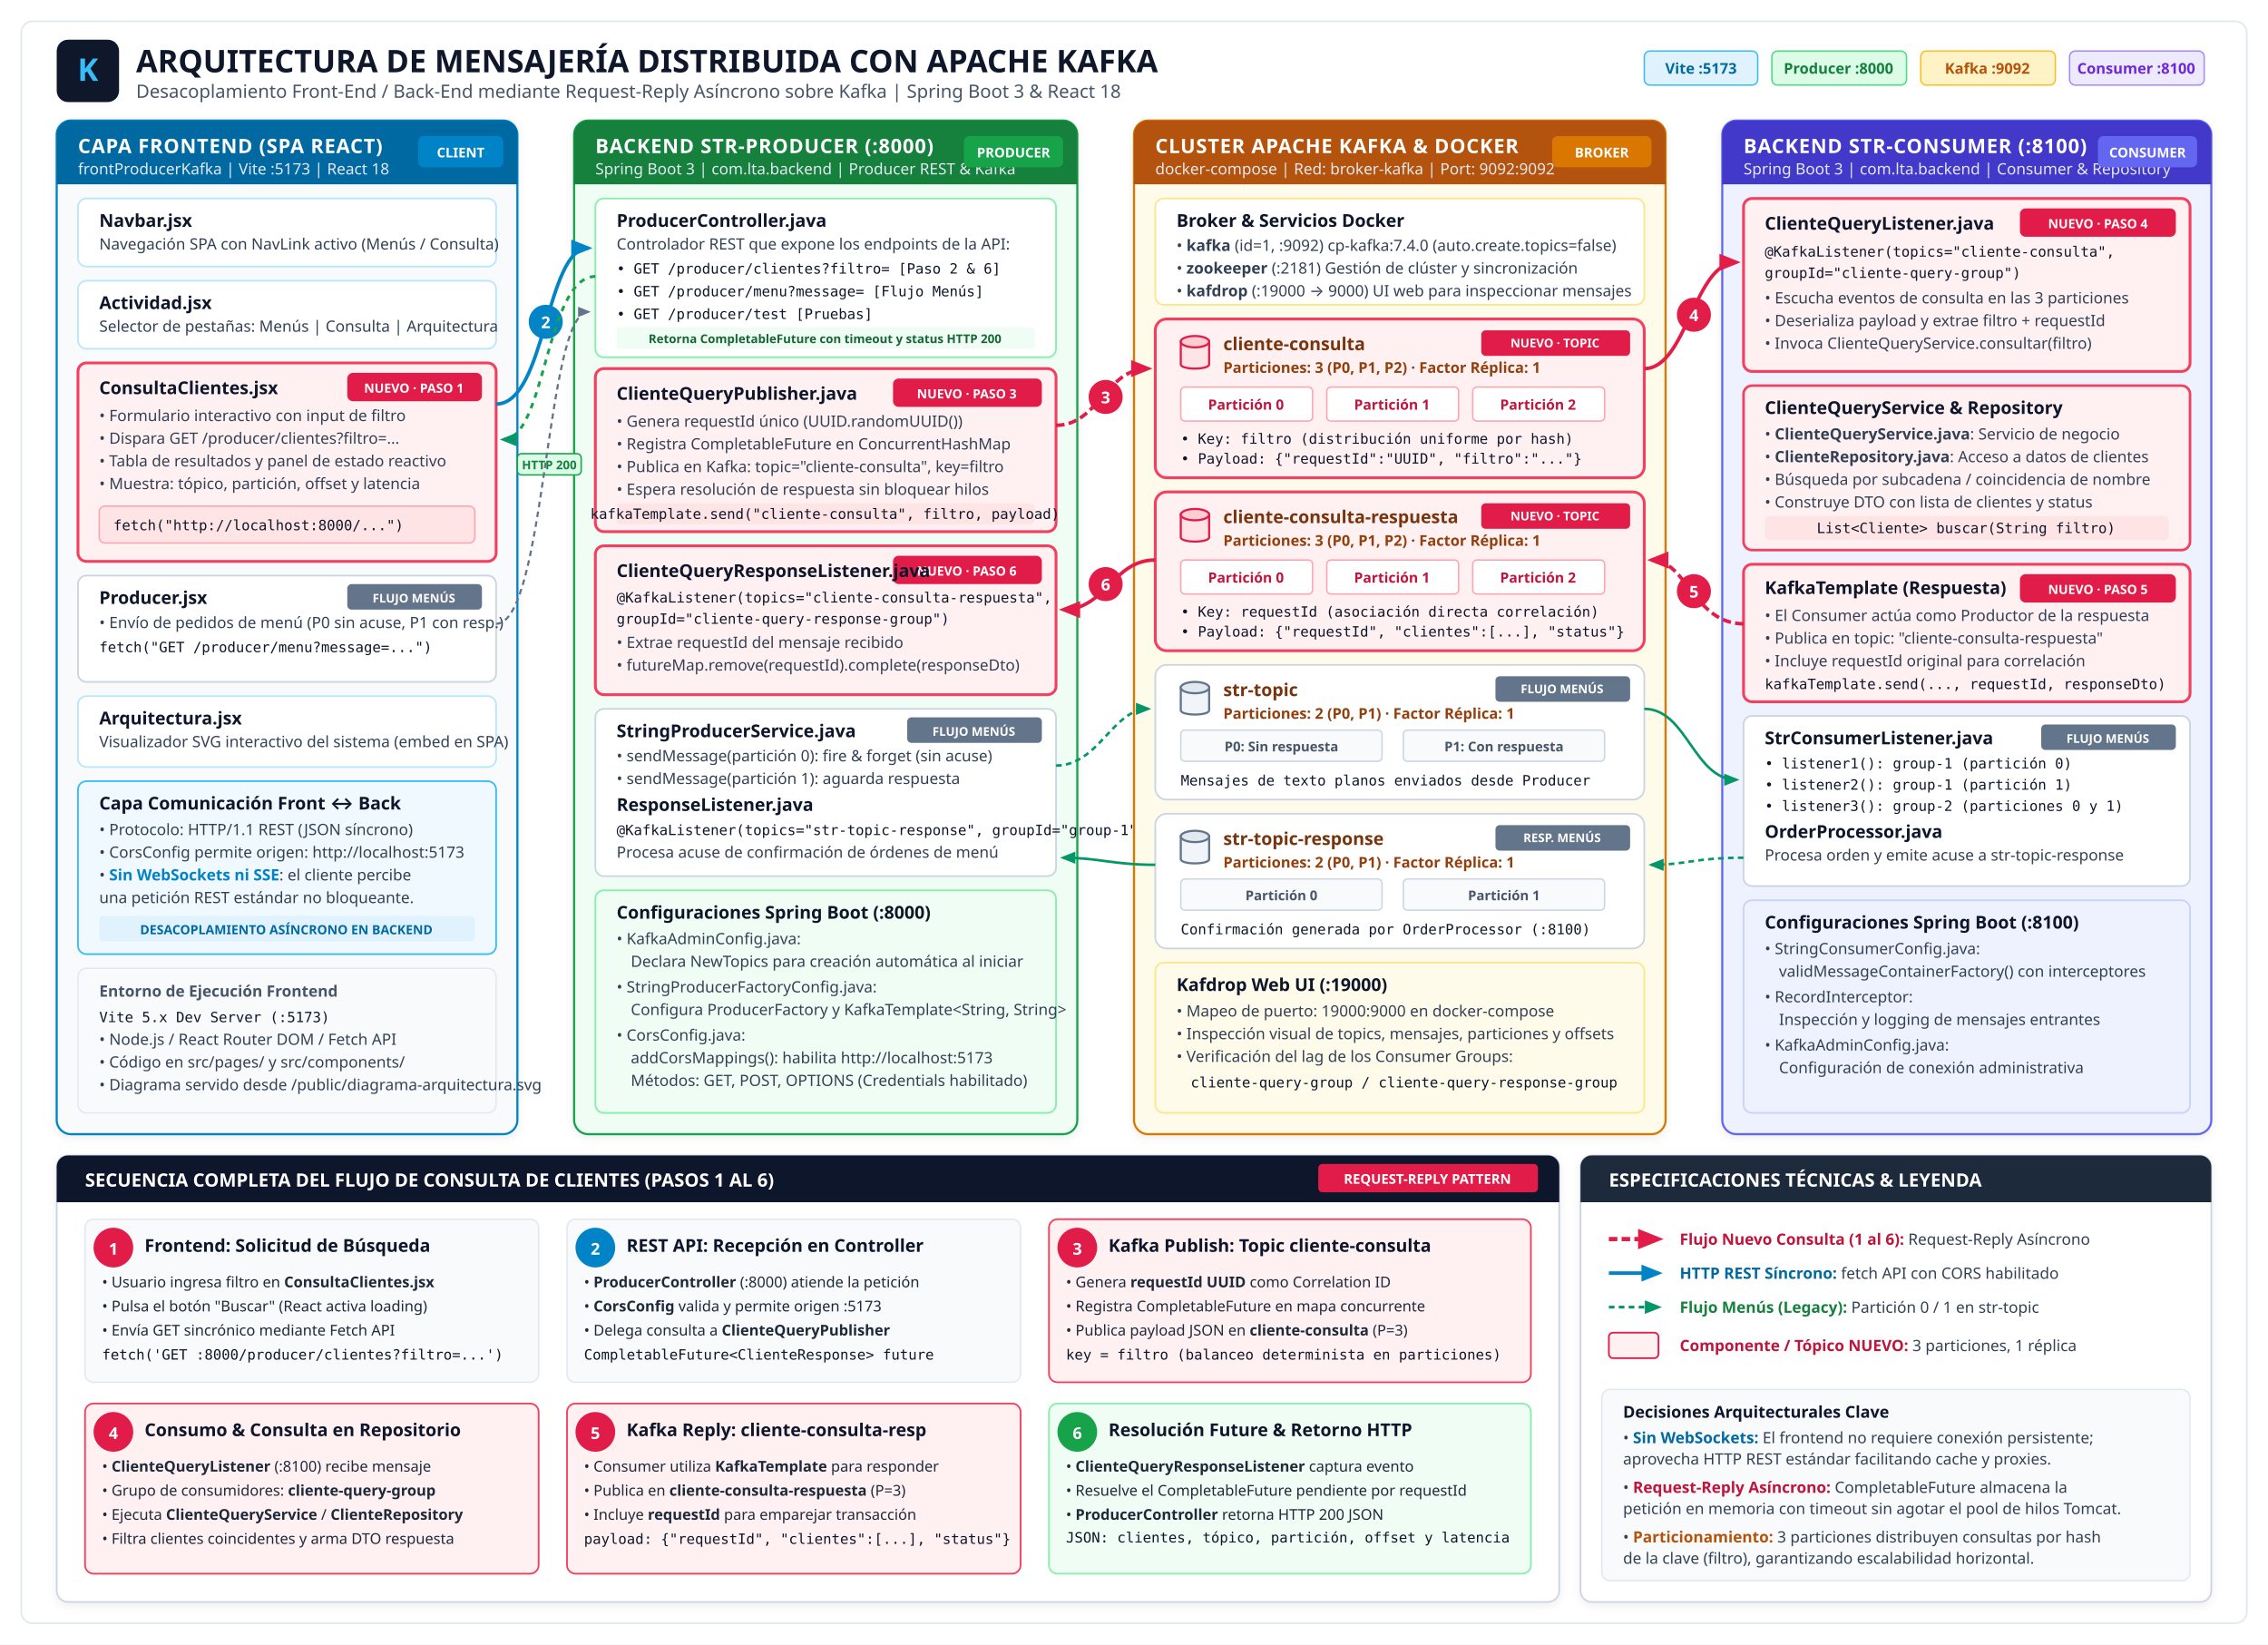
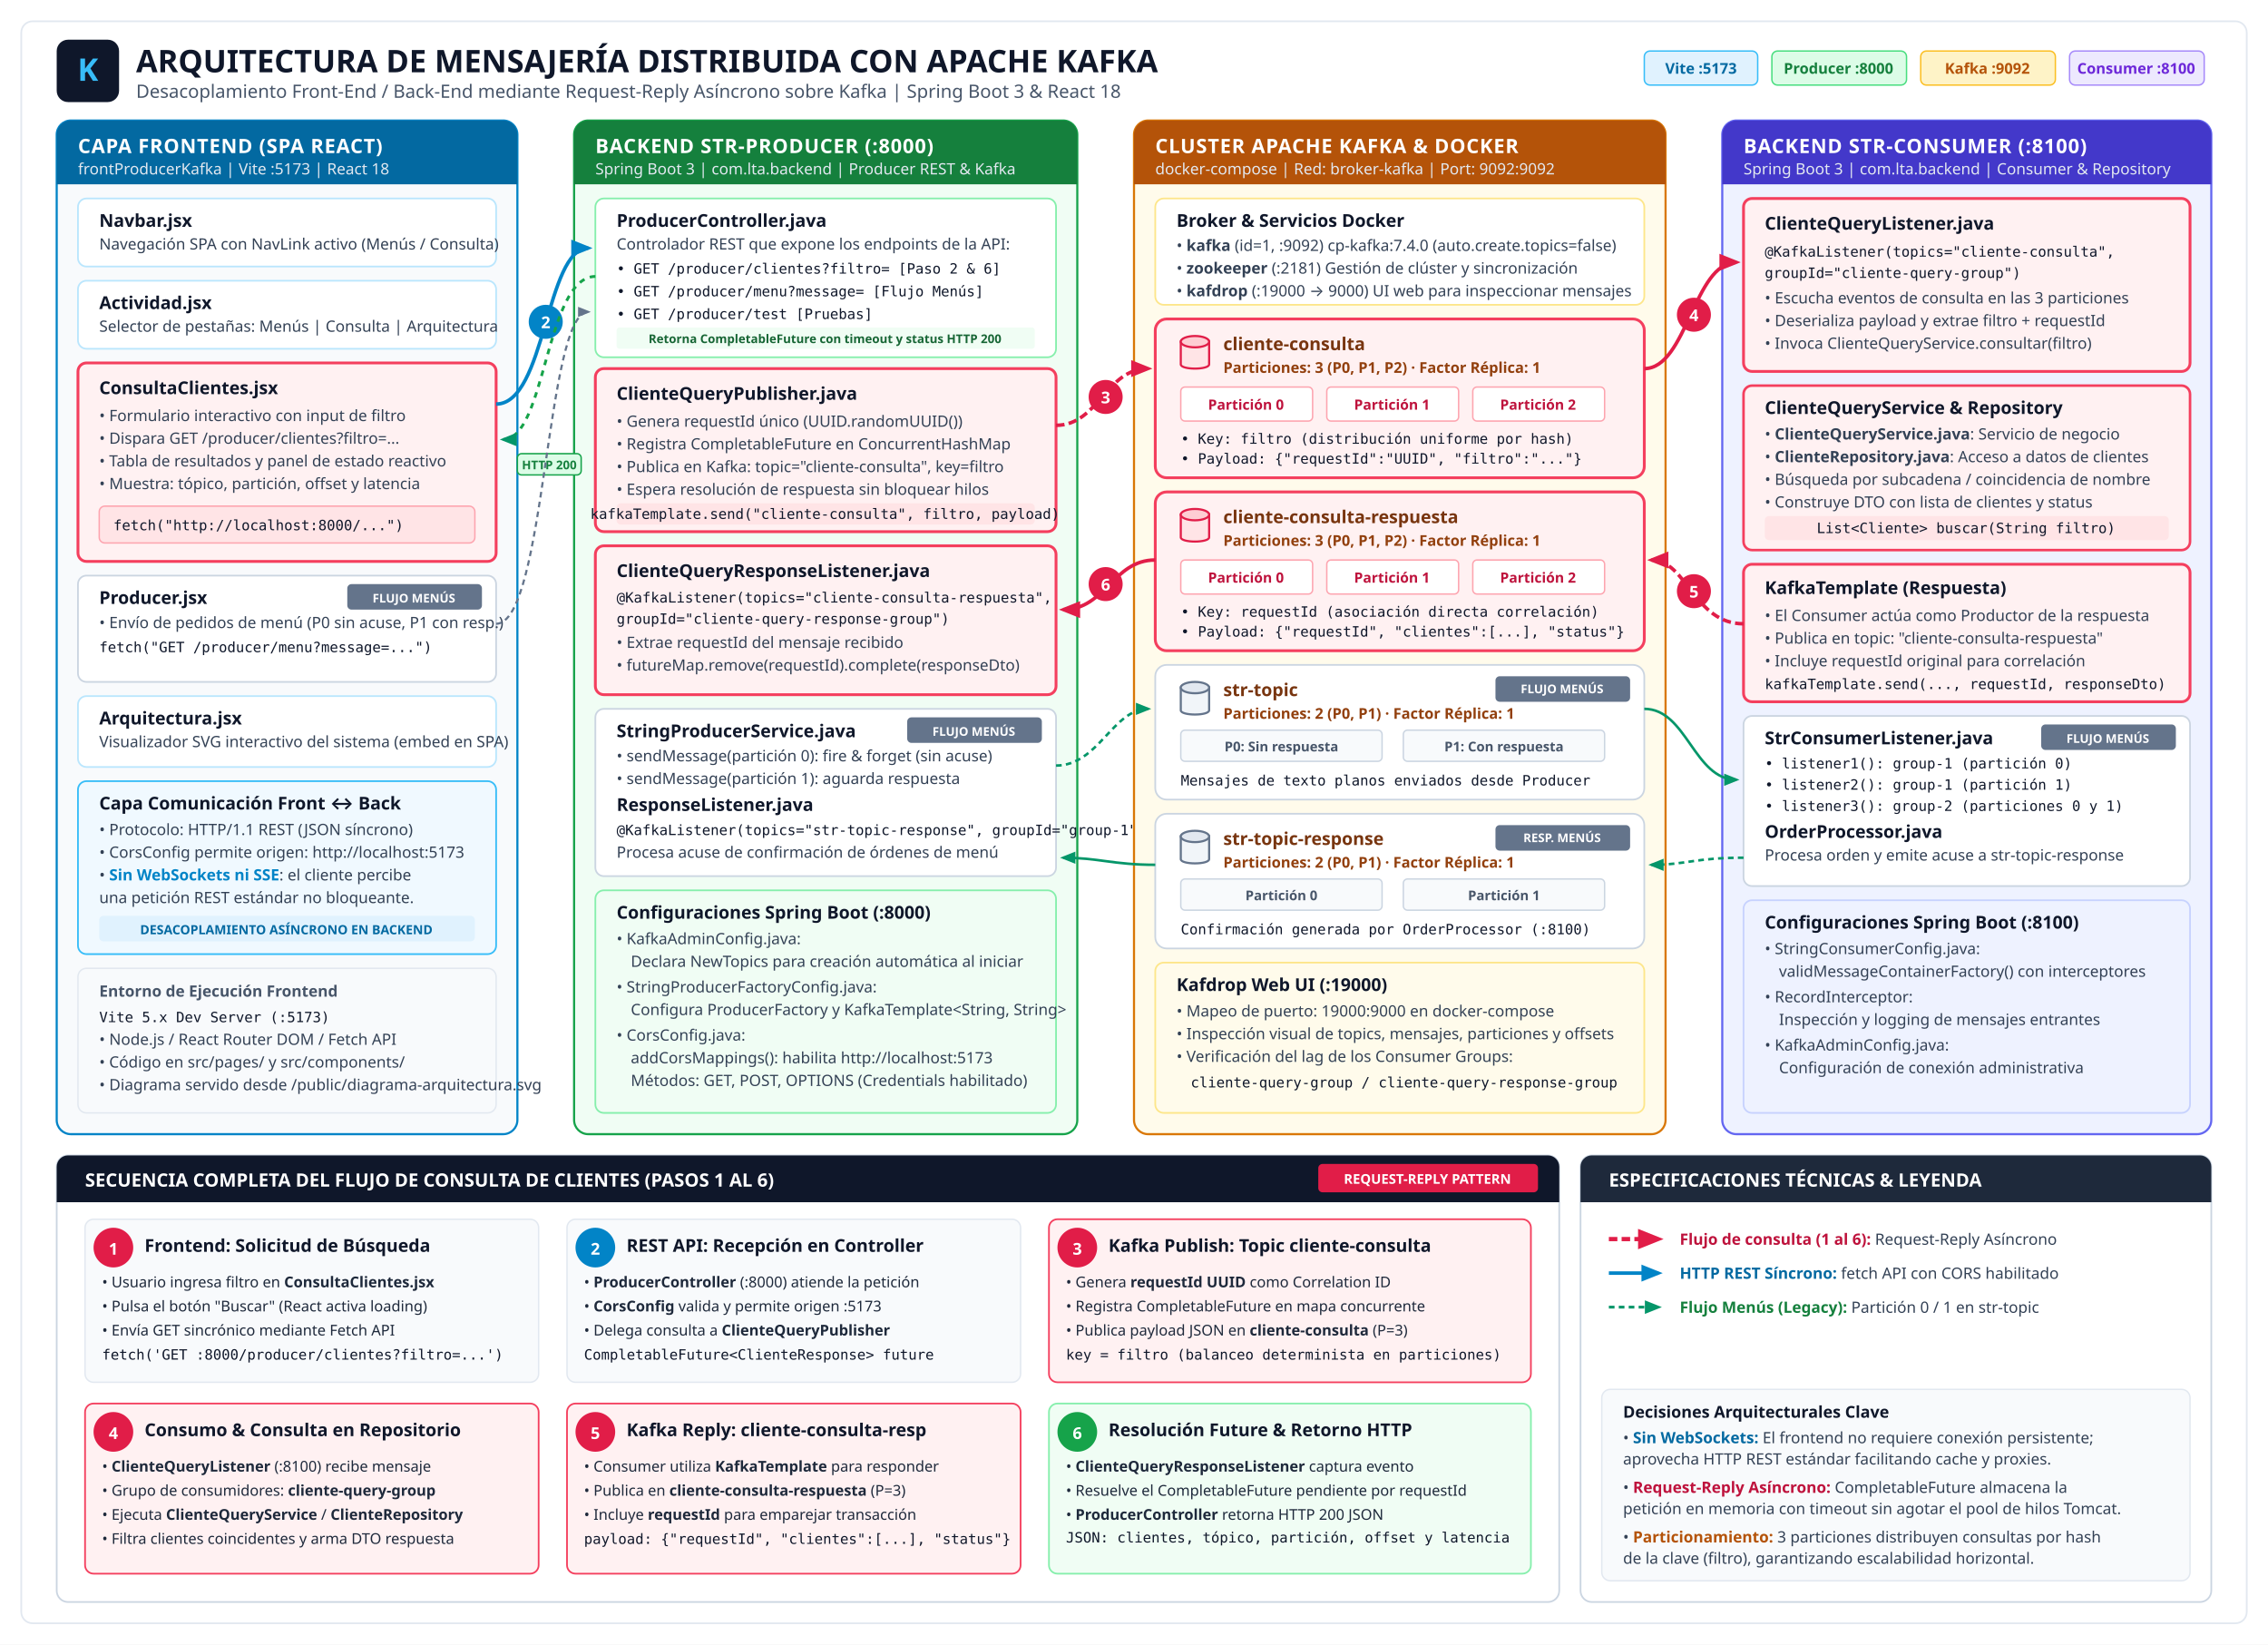
<svg xmlns="http://www.w3.org/2000/svg" viewBox="0 0 1600 1160" width="1600" height="1160">
  <defs>
    <style>
      .title { font-family: 'Segoe UI', system-ui, -apple-system, sans-serif; font-size: 22px; font-weight: 800; fill: #0F172A; }
      .subtitle { font-family: 'Segoe UI', system-ui, -apple-system, sans-serif; font-size: 13px; font-weight: 500; fill: #475569; }
      .lane-title { font-family: 'Segoe UI', system-ui, -apple-system, sans-serif; font-size: 14px; font-weight: 700; fill: #FFFFFF; letter-spacing: 0.5px; }
      .lane-sub { font-family: 'Segoe UI', system-ui, -apple-system, sans-serif; font-size: 11px; font-weight: 500; fill: #E2E8F0; }
      .box-title { font-family: 'Segoe UI', system-ui, -apple-system, sans-serif; font-size: 12.5px; font-weight: 700; fill: #0F172A; }
      .box-desc { font-family: 'Segoe UI', system-ui, -apple-system, sans-serif; font-size: 11px; font-weight: 400; fill: #334155; }
      .code-text { font-family: 'SF Mono', Consolas, Menlo, monospace; font-size: 10px; fill: #0F172A; }
      .badge-text { font-family: 'Segoe UI', system-ui, -apple-system, sans-serif; font-size: 10px; font-weight: 700; fill: #FFFFFF; }
      .flow-badge-text { font-family: 'Segoe UI', system-ui, -apple-system, sans-serif; font-size: 11.5px; font-weight: 800; fill: #FFFFFF; }
      .topic-title { font-family: 'Segoe UI', system-ui, -apple-system, sans-serif; font-size: 12.5px; font-weight: 700; fill: #78350F; }
      .topic-detail { font-family: 'Segoe UI', system-ui, -apple-system, sans-serif; font-size: 10.5px; font-weight: 600; fill: #92400E; }
      .legend-desc { font-family: 'Segoe UI', system-ui, -apple-system, sans-serif; font-size: 11px; fill: #334155; }
      .step-text { font-family: 'Segoe UI', system-ui, -apple-system, sans-serif; font-size: 10.5px; fill: #1E293B; }
    </style>
    <marker id="arrow-flow" viewBox="0 0 10 10" refX="8" refY="5" markerWidth="6" markerHeight="6" orient="auto-start-reverse">
      <path d="M 0 1 L 10 5 L 0 9 z" fill="#E11D48" />
    </marker>
    <marker id="arrow-rest" viewBox="0 0 10 10" refX="8" refY="5" markerWidth="6" markerHeight="6" orient="auto-start-reverse">
      <path d="M 0 1 L 10 5 L 0 9 z" fill="#0284C7" />
    </marker>
    <marker id="arrow-legacy" viewBox="0 0 10 10" refX="8" refY="5" markerWidth="6" markerHeight="6" orient="auto-start-reverse">
      <path d="M 0 1 L 10 5 L 0 9 z" fill="#059669" />
    </marker>
    <marker id="arrow-gray" viewBox="0 0 10 10" refX="8" refY="5" markerWidth="6" markerHeight="6" orient="auto-start-reverse">
      <path d="M 0 1 L 10 5 L 0 9 z" fill="#64748B" />
    </marker>
-     <filter id="soft-shadow" x="-3%" y="-2%" width="106%" height="106%">
-       <feDropShadow dx="0" dy="2" stdDeviation="3" flood-opacity="0.07" />
-     </filter>
  </defs>
  <rect x="0" y="0" width="1600" height="1160" fill="#FFFFFF" />
  <rect x="15" y="15" width="1570" height="1130" fill="none" stroke="#E2E8F0" stroke-width="1.2" rx="8" />
  <g transform="translate(40, 28)">
    <rect x="0" y="0" width="44" height="44" rx="8" fill="#0F172A" />
    <text x="22" y="29" font-family="'Segoe UI', sans-serif" font-size="22" font-weight="800" fill="#38BDF8" text-anchor="middle">K</text>
    <text x="56" y="23" class="title">ARQUITECTURA DE MENSAJERÍA DISTRIBUIDA CON APACHE KAFKA</text>
    <text x="56" y="41" class="subtitle">Desacoplamiento Front-End / Back-End mediante Request-Reply Asíncrono sobre Kafka | Spring Boot 3 &amp; React 18</text>
    <g transform="translate(1120, 8)">
      <rect x="0" y="0" width="80" height="24" rx="4" fill="#E0F2FE" stroke="#38BDF8" stroke-width="1" />
      <text x="40" y="16" font-family="'Segoe UI', sans-serif" font-size="10.5" font-weight="700" fill="#0369A1" text-anchor="middle">Vite :5173</text>
      <rect x="90" y="0" width="95" height="24" rx="4" fill="#DCFCE7" stroke="#4ADE80" stroke-width="1" />
      <text x="137" y="16" font-family="'Segoe UI', sans-serif" font-size="10.5" font-weight="700" fill="#15803D" text-anchor="middle">Producer :8000</text>
      <rect x="195" y="0" width="95" height="24" rx="4" fill="#FEF3C7" stroke="#FBBF24" stroke-width="1" />
      <text x="242" y="16" font-family="'Segoe UI', sans-serif" font-size="10.5" font-weight="700" fill="#B45309" text-anchor="middle">Kafka :9092</text>
      <rect x="300" y="0" width="95" height="24" rx="4" fill="#EDE9FE" stroke="#A78BFA" stroke-width="1" />
      <text x="347" y="16" font-family="'Segoe UI', sans-serif" font-size="10.5" font-weight="700" fill="#6D28D9" text-anchor="middle">Consumer :8100</text>
    </g>
  </g>
-   <g id="lane-frontend" filter="url(#soft-shadow)">
+   <g id="lane-frontend">
    <rect x="40" y="85" width="325" height="715" rx="10" fill="#F8FAFC" stroke="#0284C7" stroke-width="1.5" />
    <path d="M 40 95 A 10 10 0 0 1 50 85 L 355 85 A 10 10 0 0 1 365 95 L 365 130 L 40 130 Z" fill="#0369A1" />
    <text x="55" y="108" class="lane-title">CAPA FRONTEND (SPA REACT)</text>
    <text x="55" y="123" class="lane-sub">frontProducerKafka | Vite :5173 | React 18</text>
-     <rect x="295" y="96" width="60" height="22" rx="4" fill="#0284C7" />
-     <text x="325" y="111" font-family="'Segoe UI', sans-serif" font-size="9.5" font-weight="700" fill="#FFFFFF" text-anchor="middle">CLIENT</text>
    <rect x="55" y="140" width="295" height="48" rx="6" fill="#FFFFFF" stroke="#BAE6FD" stroke-width="1.2" />
    <text x="70" y="160" class="box-title">Navbar.jsx</text>
    <text x="70" y="176" class="box-desc">Navegación SPA con NavLink activo (Menús / Consulta)</text>
    <rect x="55" y="198" width="295" height="48" rx="6" fill="#FFFFFF" stroke="#BAE6FD" stroke-width="1.2" />
    <text x="70" y="218" class="box-title">Actividad.jsx</text>
    <text x="70" y="234" class="box-desc">Selector de pestañas: Menús | Consulta | Arquitectura</text>
    <rect x="55" y="256" width="295" height="140" rx="6" fill="#FFF1F2" stroke="#F43F5E" stroke-width="2" />
-     <rect x="245" y="263" width="95" height="20" rx="4" fill="#E11D48" />
-     <text x="292" y="277" font-family="'Segoe UI', sans-serif" font-size="9" font-weight="800" fill="#FFFFFF" text-anchor="middle">NUEVO · PASO 1</text>
    <text x="70" y="278" class="box-title" fill="#BE123C">ConsultaClientes.jsx</text>
    <text x="70" y="297" class="box-desc">• Formulario interactivo con input de filtro</text>
    <text x="70" y="313" class="box-desc">• Dispara GET /producer/clientes?filtro=...</text>
    <text x="70" y="329" class="box-desc">• Tabla de resultados y panel de estado reactivo</text>
    <text x="70" y="345" class="box-desc">• Muestra: tópico, partición, offset y latencia</text>
    <rect x="70" y="357" width="265" height="26" rx="4" fill="#FFE4E6" stroke="#FDA4AF" stroke-width="1" />
    <text x="80" y="374" class="code-text" fill="#9F1239">fetch("http://localhost:8000/...")</text>
    <rect x="55" y="406" width="295" height="75" rx="6" fill="#FFFFFF" stroke="#CBD5E1" stroke-width="1.2" />
    <rect x="245" y="412" width="95" height="18" rx="3" fill="#64748B" />
    <text x="292" y="425" font-family="'Segoe UI', sans-serif" font-size="8.5" font-weight="700" fill="#FFFFFF" text-anchor="middle">FLUJO MENÚS</text>
    <text x="70" y="426" class="box-title">Producer.jsx</text>
    <text x="70" y="443" class="box-desc">• Envío de pedidos de menú (P0 sin acuse, P1 con resp.)</text>
    <text x="70" y="460" class="code-text" fill="#475569">fetch("GET /producer/menu?message=...")</text>
    <rect x="55" y="491" width="295" height="50" rx="6" fill="#FFFFFF" stroke="#BAE6FD" stroke-width="1.2" />
    <text x="70" y="511" class="box-title">Arquitectura.jsx</text>
    <text x="70" y="527" class="box-desc">Visualizador SVG interactivo del sistema (embed en SPA)</text>
    <rect x="55" y="551" width="295" height="122" rx="6" fill="#F0F9FF" stroke="#38BDF8" stroke-width="1.2" />
    <text x="70" y="571" class="box-title" fill="#0369A1">Capa Comunicación Front ↔ Back</text>
    <text x="70" y="589" class="box-desc">• Protocolo: HTTP/1.1 REST (JSON síncrono)</text>
    <text x="70" y="605" class="box-desc">• CorsConfig permite origen: http://localhost:5173</text>
    <text x="70" y="621" class="box-desc">• <tspan font-weight="700" fill="#0284C7">Sin WebSockets ni SSE</tspan>: el cliente percibe</text>
    <text x="70" y="637" class="box-desc">  una petición REST estándar no bloqueante.</text>
    <rect x="70" y="646" width="265" height="18" rx="3" fill="#E0F2FE" />
    <text x="202" y="659" font-family="'Segoe UI', sans-serif" font-size="9" font-weight="700" fill="#0369A1" text-anchor="middle">DESACOPLAMIENTO ASÍNCRONO EN BACKEND</text>
    <rect x="55" y="683" width="295" height="102" rx="6" fill="#F8FAFC" stroke="#E2E8F0" stroke-width="1" />
    <text x="70" y="703" font-family="'Segoe UI', sans-serif" font-size="11" font-weight="700" fill="#475569">Entorno de Ejecución Frontend</text>
    <text x="70" y="721" class="code-text" fill="#64748B">Vite 5.x Dev Server (:5173)</text>
    <text x="70" y="737" class="box-desc">• Node.js / React Router DOM / Fetch API</text>
    <text x="70" y="753" class="box-desc">• Código en src/pages/ y src/components/</text>
    <text x="70" y="769" class="box-desc">• Diagrama servido desde /public/diagrama-arquitectura.svg</text>
  </g>
-   <g id="lane-producer" filter="url(#soft-shadow)">
+   <g id="lane-producer">
    <rect x="405" y="85" width="355" height="715" rx="10" fill="#F0FDF4" stroke="#16A34A" stroke-width="1.5" />
    <path d="M 405 95 A 10 10 0 0 1 415 85 L 750 85 A 10 10 0 0 1 760 95 L 760 130 L 405 130 Z" fill="#15803D" />
    <text x="420" y="108" class="lane-title">BACKEND STR-PRODUCER (:8000)</text>
    <text x="420" y="123" class="lane-sub">Spring Boot 3 | com.lta.backend | Producer REST &amp; Kafka</text>
-     <rect x="680" y="96" width="70" height="22" rx="4" fill="#16A34A" />
-     <text x="715" y="111" font-family="'Segoe UI', sans-serif" font-size="9.5" font-weight="700" fill="#FFFFFF" text-anchor="middle">PRODUCER</text>
    <rect x="420" y="140" width="325" height="112" rx="6" fill="#FFFFFF" stroke="#86EFAC" stroke-width="1.2" />
    <text x="435" y="160" class="box-title">ProducerController.java</text>
    <text x="435" y="176" class="box-desc">Controlador REST que expone los endpoints de la API:</text>
    <text x="435" y="193" class="code-text" fill="#15803D">• GET /producer/clientes?filtro=  [Paso 2 &amp; 6]</text>
    <text x="435" y="209" class="code-text" fill="#475569">• GET /producer/menu?message=     [Flujo Menús]</text>
    <text x="435" y="225" class="code-text" fill="#64748B">• GET /producer/test              [Pruebas]</text>
    <rect x="435" y="231" width="295" height="15" rx="2" fill="#F0FDF4" />
    <text x="582" y="242" font-family="'Segoe UI', sans-serif" font-size="8.5" font-weight="600" fill="#166534" text-anchor="middle">Retorna CompletableFuture con timeout y status HTTP 200</text>
    <rect x="420" y="260" width="325" height="115" rx="6" fill="#FFF1F2" stroke="#F43F5E" stroke-width="2" />
-     <rect x="630" y="267" width="105" height="20" rx="4" fill="#E11D48" />
-     <text x="682" y="281" font-family="'Segoe UI', sans-serif" font-size="9" font-weight="800" fill="#FFFFFF" text-anchor="middle">NUEVO · PASO 3</text>
    <text x="435" y="282" class="box-title" fill="#BE123C">ClienteQueryPublisher.java</text>
    <text x="435" y="301" class="box-desc">• Genera requestId único (UUID.randomUUID())</text>
    <text x="435" y="317" class="box-desc">• Registra CompletableFuture en ConcurrentHashMap</text>
    <text x="435" y="333" class="box-desc">• Publica en Kafka: topic="cliente-consulta", key=filtro</text>
    <text x="435" y="349" class="box-desc">• Espera resolución de respuesta sin bloquear hilos</text>
    <rect x="435" y="355" width="295" height="15" rx="3" fill="#FFE4E6" />
    <text x="582" y="366" class="code-text" fill="#9F1239" text-anchor="middle">kafkaTemplate.send("cliente-consulta", filtro, payload)</text>
    <rect x="420" y="385" width="325" height="105" rx="6" fill="#FFF1F2" stroke="#F43F5E" stroke-width="2" />
-     <rect x="630" y="392" width="105" height="20" rx="4" fill="#E11D48" />
-     <text x="682" y="406" font-family="'Segoe UI', sans-serif" font-size="9" font-weight="800" fill="#FFFFFF" text-anchor="middle">NUEVO · PASO 6</text>
    <text x="435" y="407" class="box-title" fill="#BE123C">ClienteQueryResponseListener.java</text>
    <text x="435" y="425" class="code-text" fill="#15803D">@KafkaListener(topics="cliente-consulta-respuesta",</text>
    <text x="435" y="440" class="code-text" fill="#15803D">              groupId="cliente-query-response-group")</text>
    <text x="435" y="457" class="box-desc">• Extrae requestId del mensaje recibido</text>
    <text x="435" y="473" class="box-desc">• futureMap.remove(requestId).complete(responseDto)</text>
    <rect x="420" y="500" width="325" height="118" rx="6" fill="#FFFFFF" stroke="#CBD5E1" stroke-width="1.2" />
    <rect x="640" y="506" width="95" height="18" rx="3" fill="#64748B" />
    <text x="687" y="519" font-family="'Segoe UI', sans-serif" font-size="8.5" font-weight="700" fill="#FFFFFF" text-anchor="middle">FLUJO MENÚS</text>
    <text x="435" y="520" class="box-title">StringProducerService.java</text>
    <text x="435" y="537" class="box-desc">• sendMessage(partición 0): fire &amp; forget (sin acuse)</text>
    <text x="435" y="553" class="box-desc">• sendMessage(partición 1): aguarda respuesta</text>
    <text x="435" y="572" class="box-title">ResponseListener.java</text>
    <text x="435" y="589" class="code-text" fill="#475569">@KafkaListener(topics="str-topic-response", groupId="group-1")</text>
    <text x="435" y="605" class="box-desc">Procesa acuse de confirmación de órdenes de menú</text>
    <rect x="420" y="628" width="325" height="157" rx="6" fill="#F0FDF4" stroke="#86EFAC" stroke-width="1.2" />
    <text x="435" y="648" class="box-title" fill="#166534">Configuraciones Spring Boot (:8000)</text>
    <text x="435" y="666" font-weight="700" class="box-desc">• KafkaAdminConfig.java:</text>
    <text x="445" y="682" class="box-desc">  Declara NewTopics para creación automática al iniciar</text>
    <text x="435" y="700" font-weight="700" class="box-desc">• StringProducerFactoryConfig.java:</text>
    <text x="445" y="716" class="box-desc">  Configura ProducerFactory y KafkaTemplate&lt;String, String&gt;</text>
    <text x="435" y="734" font-weight="700" class="box-desc">• CorsConfig.java:</text>
    <text x="445" y="750" class="box-desc">  addCorsMappings(): habilita http://localhost:5173</text>
    <text x="445" y="766" class="box-desc">  Métodos: GET, POST, OPTIONS (Credentials habilitado)</text>
  </g>
-   <g id="lane-kafka" filter="url(#soft-shadow)">
+   <g id="lane-kafka">
    <rect x="800" y="85" width="375" height="715" rx="10" fill="#FFFBEB" stroke="#D97706" stroke-width="1.5" />
    <path d="M 800 95 A 10 10 0 0 1 810 85 L 1165 85 A 10 10 0 0 1 1175 95 L 1175 130 L 800 130 Z" fill="#B45309" />
    <text x="815" y="108" class="lane-title">CLUSTER APACHE KAFKA &amp; DOCKER</text>
    <text x="815" y="123" class="lane-sub">docker-compose | Red: broker-kafka | Port: 9092:9092</text>
-     <rect x="1095" y="96" width="70" height="22" rx="4" fill="#D97706" />
-     <text x="1130" y="111" font-family="'Segoe UI', sans-serif" font-size="9.5" font-weight="700" fill="#FFFFFF" text-anchor="middle">BROKER</text>
    <rect x="815" y="140" width="345" height="75" rx="6" fill="#FFFFFF" stroke="#FDE68A" stroke-width="1.2" />
    <text x="830" y="160" class="box-title">Broker &amp; Servicios Docker</text>
    <text x="830" y="177" class="box-desc">• <tspan font-weight="700">kafka</tspan> (id=1, :9092) cp-kafka:7.4.0 (auto.create.topics=false)</text>
    <text x="830" y="193" class="box-desc">• <tspan font-weight="700">zookeeper</tspan> (:2181) Gestión de clúster y sincronización</text>
    <text x="830" y="209" class="box-desc">• <tspan font-weight="700">kafdrop</tspan> (:19000 → 9000) UI web para inspeccionar mensajes</text>
    <g id="topic-cliente-consulta" transform="translate(815, 225)">
      <rect x="0" y="0" width="345" height="112" rx="8" fill="#FFF1F2" stroke="#F43F5E" stroke-width="2" />
      <path d="M 18 16 C 18 12, 38 12, 38 16 L 38 32 C 38 36, 18 36, 18 32 Z" fill="#FFE4E6" stroke="#E11D48" stroke-width="1.5" />
      <ellipse cx="28" cy="16" rx="10" ry="4" fill="#FECDD3" stroke="#E11D48" stroke-width="1.5" />
-       <rect x="230" y="8" width="105" height="18" rx="3" fill="#E11D48" />
-       <text x="282" y="20" font-family="'Segoe UI', sans-serif" font-size="8.5" font-weight="800" fill="#FFFFFF" text-anchor="middle">NUEVO · TOPIC</text>
      <text x="48" y="22" class="topic-title" fill="#9F1239">cliente-consulta</text>
      <text x="48" y="38" class="topic-detail" fill="#BE123C">Particiones: 3 (P0, P1, P2) · Factor Réplica: 1</text>
      <rect x="18" y="48" width="93" height="24" rx="3" fill="#FFFFFF" stroke="#FDA4AF" stroke-width="1" />
      <text x="64" y="64" font-family="'Segoe UI', sans-serif" font-size="10" font-weight="700" fill="#BE123C" text-anchor="middle">Partición 0</text>
      <rect x="121" y="48" width="93" height="24" rx="3" fill="#FFFFFF" stroke="#FDA4AF" stroke-width="1" />
      <text x="167" y="64" font-family="'Segoe UI', sans-serif" font-size="10" font-weight="700" fill="#BE123C" text-anchor="middle">Partición 1</text>
      <rect x="224" y="48" width="93" height="24" rx="3" fill="#FFFFFF" stroke="#FDA4AF" stroke-width="1" />
      <text x="270" y="64" font-family="'Segoe UI', sans-serif" font-size="10" font-weight="700" fill="#BE123C" text-anchor="middle">Partición 2</text>
      <text x="18" y="88" class="code-text" fill="#881337">• Key: filtro (distribución uniforme por hash)</text>
      <text x="18" y="102" class="code-text" fill="#881337">• Payload: {"requestId":"UUID", "filtro":"..."}</text>
    </g>
    <g id="topic-cliente-consulta-respuesta" transform="translate(815, 347)">
      <rect x="0" y="0" width="345" height="112" rx="8" fill="#FFF1F2" stroke="#F43F5E" stroke-width="2" />
      <path d="M 18 16 C 18 12, 38 12, 38 16 L 38 32 C 38 36, 18 36, 18 32 Z" fill="#FFE4E6" stroke="#E11D48" stroke-width="1.5" />
      <ellipse cx="28" cy="16" rx="10" ry="4" fill="#FECDD3" stroke="#E11D48" stroke-width="1.5" />
-       <rect x="230" y="8" width="105" height="18" rx="3" fill="#E11D48" />
-       <text x="282" y="20" font-family="'Segoe UI', sans-serif" font-size="8.5" font-weight="800" fill="#FFFFFF" text-anchor="middle">NUEVO · TOPIC</text>
      <text x="48" y="22" class="topic-title" fill="#9F1239">cliente-consulta-respuesta</text>
      <text x="48" y="38" class="topic-detail" fill="#BE123C">Particiones: 3 (P0, P1, P2) · Factor Réplica: 1</text>
      <rect x="18" y="48" width="93" height="24" rx="3" fill="#FFFFFF" stroke="#FDA4AF" stroke-width="1" />
      <text x="64" y="64" font-family="'Segoe UI', sans-serif" font-size="10" font-weight="700" fill="#BE123C" text-anchor="middle">Partición 0</text>
      <rect x="121" y="48" width="93" height="24" rx="3" fill="#FFFFFF" stroke="#FDA4AF" stroke-width="1" />
      <text x="167" y="64" font-family="'Segoe UI', sans-serif" font-size="10" font-weight="700" fill="#BE123C" text-anchor="middle">Partición 1</text>
      <rect x="224" y="48" width="93" height="24" rx="3" fill="#FFFFFF" stroke="#FDA4AF" stroke-width="1" />
      <text x="270" y="64" font-family="'Segoe UI', sans-serif" font-size="10" font-weight="700" fill="#BE123C" text-anchor="middle">Partición 2</text>
      <text x="18" y="88" class="code-text" fill="#881337">• Key: requestId (asociación directa correlación)</text>
      <text x="18" y="102" class="code-text" fill="#881337">• Payload: {"requestId", "clientes":[...], "status"}</text>
    </g>
    <g id="topic-str-topic" transform="translate(815, 469)">
      <rect x="0" y="0" width="345" height="95" rx="8" fill="#FFFFFF" stroke="#CBD5E1" stroke-width="1.2" />
      <path d="M 18 16 C 18 12, 38 12, 38 16 L 38 32 C 38 36, 18 36, 18 32 Z" fill="#F1F5F9" stroke="#64748B" stroke-width="1.5" />
      <ellipse cx="28" cy="16" rx="10" ry="4" fill="#E2E8F0" stroke="#64748B" stroke-width="1.5" />
      <rect x="240" y="8" width="95" height="18" rx="3" fill="#64748B" />
      <text x="287" y="20" font-family="'Segoe UI', sans-serif" font-size="8.5" font-weight="700" fill="#FFFFFF" text-anchor="middle">FLUJO MENÚS</text>
      <text x="48" y="22" class="topic-title" fill="#334155">str-topic</text>
      <text x="48" y="38" class="topic-detail" fill="#475569">Particiones: 2 (P0, P1) · Factor Réplica: 1</text>
      <rect x="18" y="46" width="142" height="22" rx="3" fill="#F8FAFC" stroke="#CBD5E1" stroke-width="1" />
      <text x="89" y="61" font-family="'Segoe UI', sans-serif" font-size="9.5" font-weight="700" fill="#475569" text-anchor="middle">P0: Sin respuesta</text>
      <rect x="175" y="46" width="142" height="22" rx="3" fill="#F8FAFC" stroke="#CBD5E1" stroke-width="1" />
      <text x="246" y="61" font-family="'Segoe UI', sans-serif" font-size="9.5" font-weight="700" fill="#475569" text-anchor="middle">P1: Con respuesta</text>
      <text x="18" y="85" class="code-text" fill="#64748B">Mensajes de texto planos enviados desde Producer</text>
    </g>
    <g id="topic-str-topic-response" transform="translate(815, 574)">
      <rect x="0" y="0" width="345" height="95" rx="8" fill="#FFFFFF" stroke="#CBD5E1" stroke-width="1.2" />
      <path d="M 18 16 C 18 12, 38 12, 38 16 L 38 32 C 38 36, 18 36, 18 32 Z" fill="#F1F5F9" stroke="#64748B" stroke-width="1.5" />
      <ellipse cx="28" cy="16" rx="10" ry="4" fill="#E2E8F0" stroke="#64748B" stroke-width="1.5" />
      <rect x="240" y="8" width="95" height="18" rx="3" fill="#64748B" />
      <text x="287" y="20" font-family="'Segoe UI', sans-serif" font-size="8.5" font-weight="700" fill="#FFFFFF" text-anchor="middle">RESP. MENÚS</text>
      <text x="48" y="22" class="topic-title" fill="#334155">str-topic-response</text>
      <text x="48" y="38" class="topic-detail" fill="#475569">Particiones: 2 (P0, P1) · Factor Réplica: 1</text>
      <rect x="18" y="46" width="142" height="22" rx="3" fill="#F8FAFC" stroke="#CBD5E1" stroke-width="1" />
      <text x="89" y="61" font-family="'Segoe UI', sans-serif" font-size="9.5" font-weight="700" fill="#475569" text-anchor="middle">Partición 0</text>
      <rect x="175" y="46" width="142" height="22" rx="3" fill="#F8FAFC" stroke="#CBD5E1" stroke-width="1" />
      <text x="246" y="61" font-family="'Segoe UI', sans-serif" font-size="9.5" font-weight="700" fill="#475569" text-anchor="middle">Partición 1</text>
      <text x="18" y="85" class="code-text" fill="#64748B">Confirmación generada por OrderProcessor (:8100)</text>
    </g>
    <rect x="815" y="679" width="345" height="106" rx="6" fill="#FFFBEB" stroke="#FDE68A" stroke-width="1.2" />
    <text x="830" y="699" class="box-title" fill="#B45309">Kafdrop Web UI (:19000)</text>
    <text x="830" y="717" class="box-desc">• Mapeo de puerto: 19000:9000 en docker-compose</text>
    <text x="830" y="733" class="box-desc">• Inspección visual de topics, mensajes, particiones y offsets</text>
    <text x="830" y="749" class="box-desc">• Verificación del lag de los Consumer Groups:</text>
    <text x="840" y="767" class="code-text" fill="#92400E">cliente-query-group / cliente-query-response-group</text>
  </g>
-   <g id="lane-consumer" filter="url(#soft-shadow)">
+   <g id="lane-consumer">
    <rect x="1215" y="85" width="345" height="715" rx="10" fill="#EEF2FF" stroke="#6366F1" stroke-width="1.5" />
    <path d="M 1215 95 A 10 10 0 0 1 1225 85 L 1550 85 A 10 10 0 0 1 1560 95 L 1560 130 L 1215 130 Z" fill="#4338CA" />
    <text x="1230" y="108" class="lane-title">BACKEND STR-CONSUMER (:8100)</text>
    <text x="1230" y="123" class="lane-sub">Spring Boot 3 | com.lta.backend | Consumer &amp; Repository</text>
-     <rect x="1480" y="96" width="70" height="22" rx="4" fill="#6366F1" />
-     <text x="1515" y="111" font-family="'Segoe UI', sans-serif" font-size="9.5" font-weight="700" fill="#FFFFFF" text-anchor="middle">CONSUMER</text>
    <rect x="1230" y="140" width="315" height="122" rx="6" fill="#FFF1F2" stroke="#F43F5E" stroke-width="2" />
-     <rect x="1425" y="147" width="110" height="20" rx="4" fill="#E11D48" />
-     <text x="1480" y="161" font-family="'Segoe UI', sans-serif" font-size="9" font-weight="800" fill="#FFFFFF" text-anchor="middle">NUEVO · PASO 4</text>
    <text x="1245" y="162" class="box-title" fill="#BE123C">ClienteQueryListener.java</text>
    <text x="1245" y="181" class="code-text" fill="#15803D">@KafkaListener(topics="cliente-consulta",</text>
    <text x="1245" y="196" class="code-text" fill="#15803D">              groupId="cliente-query-group")</text>
    <text x="1245" y="214" class="box-desc">• Escucha eventos de consulta en las 3 particiones</text>
    <text x="1245" y="230" class="box-desc">• Deserializa payload y extrae filtro + requestId</text>
    <text x="1245" y="246" class="box-desc">• Invoca ClienteQueryService.consultar(filtro)</text>
    <rect x="1230" y="272" width="315" height="116" rx="6" fill="#FFF1F2" stroke="#F43F5E" stroke-width="1.8" />
    <text x="1245" y="292" class="box-title" fill="#BE123C">ClienteQueryService &amp; Repository</text>
    <text x="1245" y="310" class="box-desc">• <tspan font-weight="700">ClienteQueryService.java</tspan>: Servicio de negocio</text>
    <text x="1245" y="326" class="box-desc">• <tspan font-weight="700">ClienteRepository.java</tspan>: Acceso a datos de clientes</text>
    <text x="1245" y="342" class="box-desc">• Búsqueda por subcadena / coincidencia de nombre</text>
    <text x="1245" y="358" class="box-desc">• Construye DTO con lista de clientes y status</text>
    <rect x="1245" y="364" width="285" height="17" rx="3" fill="#FFE4E6" />
    <text x="1387" y="376" class="code-text" fill="#9F1239" text-anchor="middle">List&lt;Cliente&gt; buscar(String filtro)</text>
    <rect x="1230" y="398" width="315" height="97" rx="6" fill="#FFF1F2" stroke="#F43F5E" stroke-width="2" />
-     <rect x="1425" y="405" width="110" height="20" rx="4" fill="#E11D48" />
-     <text x="1480" y="419" font-family="'Segoe UI', sans-serif" font-size="9" font-weight="800" fill="#FFFFFF" text-anchor="middle">NUEVO · PASO 5</text>
    <text x="1245" y="419" class="box-title" fill="#BE123C">KafkaTemplate (Respuesta)</text>
    <text x="1245" y="438" class="box-desc">• El Consumer actúa como Productor de la respuesta</text>
    <text x="1245" y="454" class="box-desc">• Publica en topic: "cliente-consulta-respuesta"</text>
    <text x="1245" y="470" class="box-desc">• Incluye requestId original para correlación</text>
    <text x="1245" y="486" class="code-text" fill="#9F1239">kafkaTemplate.send(..., requestId, responseDto)</text>
    <rect x="1230" y="505" width="315" height="120" rx="6" fill="#FFFFFF" stroke="#CBD5E1" stroke-width="1.2" />
    <rect x="1440" y="511" width="95" height="18" rx="3" fill="#64748B" />
    <text x="1487" y="524" font-family="'Segoe UI', sans-serif" font-size="8.5" font-weight="700" fill="#FFFFFF" text-anchor="middle">FLUJO MENÚS</text>
    <text x="1245" y="525" class="box-title">StrConsumerListener.java</text>
    <text x="1245" y="542" class="code-text" fill="#475569">• listener1(): group-1 (partición 0)</text>
    <text x="1245" y="557" class="code-text" fill="#475569">• listener2(): group-1 (partición 1)</text>
    <text x="1245" y="572" class="code-text" fill="#475569">• listener3(): group-2 (particiones 0 y 1)</text>
    <text x="1245" y="591" class="box-title">OrderProcessor.java</text>
    <text x="1245" y="607" class="box-desc">Procesa orden y emite acuse a str-topic-response</text>
    <rect x="1230" y="635" width="315" height="150" rx="6" fill="#EEF2FF" stroke="#C7D2FE" stroke-width="1.2" />
    <text x="1245" y="655" class="box-title" fill="#3730A3">Configuraciones Spring Boot (:8100)</text>
    <text x="1245" y="673" font-weight="700" class="box-desc">• StringConsumerConfig.java:</text>
    <text x="1255" y="689" class="box-desc">  validMessageContainerFactory() con interceptores</text>
    <text x="1245" y="707" font-weight="700" class="box-desc">• RecordInterceptor:</text>
    <text x="1255" y="723" class="box-desc">  Inspección y logging de mensajes entrantes</text>
    <text x="1245" y="741" font-weight="700" class="box-desc">• KafkaAdminConfig.java:</text>
    <text x="1255" y="757" class="box-desc">  Configuración de conexión administrativa</text>
  </g>
  <g id="flow-arrows">
    <path d="M 350 285 C 385 285, 385 175, 415 175" fill="none" stroke="#0284C7" stroke-width="2.5" marker-end="url(#arrow-rest)" />
    <g transform="translate(373, 215)">
      <circle cx="12" cy="12" r="12" fill="#0284C7" />
      <text x="12" y="16.5" class="flow-badge-text" text-anchor="middle">2</text>
    </g>
    <path d="M 420 195 C 385 195, 385 310, 355 310" fill="none" stroke="#16A34A" stroke-width="2" stroke-dasharray="4,4" marker-end="url(#arrow-legacy)" />
    <g transform="translate(365, 320)">
      <rect x="0" y="0" width="45" height="15" rx="3" fill="#DCFCE7" stroke="#16A34A" stroke-width="1" />
      <text x="22.5" y="11" font-family="'Segoe UI', sans-serif" font-size="8.5" font-weight="700" fill="#15803D" text-anchor="middle">HTTP 200</text>
    </g>
    <path d="M 745 300 C 775 300, 780 260, 810 260" fill="none" stroke="#E11D48" stroke-width="2.5" stroke-dasharray="6,3" marker-end="url(#arrow-flow)" />
    <g transform="translate(768, 268)">
      <circle cx="12" cy="12" r="12" fill="#E11D48" />
      <text x="12" y="16.5" class="flow-badge-text" text-anchor="middle">3</text>
    </g>
    <path d="M 1160 260 C 1190 260, 1195 185, 1225 185" fill="none" stroke="#E11D48" stroke-width="2.5" marker-end="url(#arrow-flow)" />
    <g transform="translate(1183, 210)">
      <circle cx="12" cy="12" r="12" fill="#E11D48" />
      <text x="12" y="16.5" class="flow-badge-text" text-anchor="middle">4</text>
    </g>
    <path d="M 1230 440 C 1195 440, 1190 395, 1165 395" fill="none" stroke="#E11D48" stroke-width="2.5" stroke-dasharray="6,3" marker-end="url(#arrow-flow)" />
    <g transform="translate(1183, 405)">
      <circle cx="12" cy="12" r="12" fill="#E11D48" />
      <text x="12" y="16.5" class="flow-badge-text" text-anchor="middle">5</text>
    </g>
    <path d="M 815 395 C 785 395, 780 430, 750 430" fill="none" stroke="#E11D48" stroke-width="2.5" marker-end="url(#arrow-flow)" />
    <g transform="translate(768, 400)">
      <circle cx="12" cy="12" r="12" fill="#E11D48" />
      <text x="12" y="16.5" class="flow-badge-text" text-anchor="middle">6</text>
    </g>
    <path d="M 350 440 C 385 440, 385 220, 415 220" fill="none" stroke="#64748B" stroke-width="1.5" stroke-dasharray="4,3" marker-end="url(#arrow-gray)" />
    <path d="M 745 540 C 775 540, 785 500, 810 500" fill="none" stroke="#059669" stroke-width="1.8" stroke-dasharray="4,3" marker-end="url(#arrow-legacy)" />
    <path d="M 1160 500 C 1190 500, 1195 550, 1225 550" fill="none" stroke="#059669" stroke-width="1.8" marker-end="url(#arrow-legacy)" />
    <path d="M 1230 605 C 1195 605, 1190 610, 1165 610" fill="none" stroke="#059669" stroke-width="1.8" stroke-dasharray="4,3" marker-end="url(#arrow-legacy)" />
    <path d="M 815 610 C 785 610, 775 605, 750 605" fill="none" stroke="#059669" stroke-width="1.8" marker-end="url(#arrow-legacy)" />
  </g>
-   <g id="bottom-steps" filter="url(#soft-shadow)">
+   <g id="bottom-steps">
    <rect x="40" y="815" width="1060" height="315" rx="8" fill="#FFFFFF" stroke="#CBD5E1" stroke-width="1.2" />
    <path d="M 40 823 A 8 8 0 0 1 48 815 L 1092 815 A 8 8 0 0 1 1100 823 L 1100 848 L 40 848 Z" fill="#0F172A" />
    <text x="60" y="837" font-family="'Segoe UI', sans-serif" font-size="13" font-weight="700" fill="#FFFFFF">SECUENCIA COMPLETA DEL FLUJO DE CONSULTA DE CLIENTES (PASOS 1 AL 6)</text>
    <rect x="930" y="821" width="155" height="20" rx="3" fill="#E11D48" />
    <text x="1007" y="835" font-family="'Segoe UI', sans-serif" font-size="9.5" font-weight="800" fill="#FFFFFF" text-anchor="middle">REQUEST-REPLY PATTERN</text>
    <g transform="translate(60, 860)">
      <rect x="0" y="0" width="320" height="115" rx="6" fill="#F8FAFC" stroke="#E2E8F0" stroke-width="1" />
      <circle cx="20" cy="20" r="14" fill="#E11D48" />
      <text x="20" y="25" class="flow-badge-text" text-anchor="middle">1</text>
      <text x="42" y="23" class="box-title">Frontend: Solicitud de Búsqueda</text>
      <text x="12" y="48" class="step-text">• Usuario ingresa filtro en <tspan font-weight="700">ConsultaClientes.jsx</tspan>
      </text>
      <text x="12" y="65" class="step-text">• Pulsa el botón "Buscar" (React activa loading)</text>
      <text x="12" y="82" class="step-text">• Envía GET sincrónico mediante Fetch API</text>
      <text x="12" y="99" class="code-text" fill="#0284C7">fetch('GET :8000/producer/clientes?filtro=...')</text>
    </g>
    <g transform="translate(400, 860)">
      <rect x="0" y="0" width="320" height="115" rx="6" fill="#F8FAFC" stroke="#E2E8F0" stroke-width="1" />
      <circle cx="20" cy="20" r="14" fill="#0284C7" />
      <text x="20" y="25" class="flow-badge-text" text-anchor="middle">2</text>
      <text x="42" y="23" class="box-title">REST API: Recepción en Controller</text>
      <text x="12" y="48" class="step-text">• <tspan font-weight="700">ProducerController</tspan> (:8000) atiende la petición</text>
      <text x="12" y="65" class="step-text">• <tspan font-weight="700">CorsConfig</tspan> valida y permite origen :5173</text>
      <text x="12" y="82" class="step-text">• Delega consulta a <tspan font-weight="700">ClienteQueryPublisher</tspan>
      </text>
      <text x="12" y="99" class="code-text" fill="#15803D">CompletableFuture&lt;ClienteResponse&gt; future</text>
    </g>
    <g transform="translate(740, 860)">
      <rect x="0" y="0" width="340" height="115" rx="6" fill="#FFF1F2" stroke="#F43F5E" stroke-width="1.2" />
      <circle cx="20" cy="20" r="14" fill="#E11D48" />
      <text x="20" y="25" class="flow-badge-text" text-anchor="middle">3</text>
      <text x="42" y="23" class="box-title" fill="#BE123C">Kafka Publish: Topic cliente-consulta</text>
      <text x="12" y="48" class="step-text">• Genera <tspan font-weight="700">requestId UUID</tspan> como Correlation ID</text>
      <text x="12" y="65" class="step-text">• Registra CompletableFuture en mapa concurrente</text>
      <text x="12" y="82" class="step-text">• Publica payload JSON en <tspan font-weight="700">cliente-consulta</tspan> (P=3)</text>
      <text x="12" y="99" class="code-text" fill="#9F1239">key = filtro (balanceo determinista en particiones)</text>
    </g>
    <g transform="translate(60, 990)">
      <rect x="0" y="0" width="320" height="120" rx="6" fill="#FFF1F2" stroke="#F43F5E" stroke-width="1.2" />
      <circle cx="20" cy="20" r="14" fill="#E11D48" />
      <text x="20" y="25" class="flow-badge-text" text-anchor="middle">4</text>
      <text x="42" y="23" class="box-title" fill="#BE123C">Consumo &amp; Consulta en Repositorio</text>
      <text x="12" y="48" class="step-text">• <tspan font-weight="700">ClienteQueryListener</tspan> (:8100) recibe mensaje</text>
      <text x="12" y="65" class="step-text">• Grupo de consumidores: <tspan font-weight="700">cliente-query-group</tspan>
      </text>
      <text x="12" y="82" class="step-text">• Ejecuta <tspan font-weight="700">ClienteQueryService</tspan> / <tspan font-weight="700">ClienteRepository</tspan>
      </text>
      <text x="12" y="99" class="step-text">• Filtra clientes coincidentes y arma DTO respuesta</text>
    </g>
    <g transform="translate(400, 990)">
      <rect x="0" y="0" width="320" height="120" rx="6" fill="#FFF1F2" stroke="#F43F5E" stroke-width="1.2" />
      <circle cx="20" cy="20" r="14" fill="#E11D48" />
      <text x="20" y="25" class="flow-badge-text" text-anchor="middle">5</text>
      <text x="42" y="23" class="box-title" fill="#BE123C">Kafka Reply: cliente-consulta-resp</text>
      <text x="12" y="48" class="step-text">• Consumer utiliza <tspan font-weight="700">KafkaTemplate</tspan> para responder</text>
      <text x="12" y="65" class="step-text">• Publica en <tspan font-weight="700">cliente-consulta-respuesta</tspan> (P=3)</text>
      <text x="12" y="82" class="step-text">• Incluye <tspan font-weight="700">requestId</tspan> para emparejar transacción</text>
      <text x="12" y="99" class="code-text" fill="#9F1239">payload: {"requestId", "clientes":[...], "status"}</text>
    </g>
    <g transform="translate(740, 990)">
      <rect x="0" y="0" width="340" height="120" rx="6" fill="#F0FDF4" stroke="#86EFAC" stroke-width="1.2" />
      <circle cx="20" cy="20" r="14" fill="#16A34A" />
      <text x="20" y="25" class="flow-badge-text" text-anchor="middle">6</text>
      <text x="42" y="23" class="box-title" fill="#15803D">Resolución Future &amp; Retorno HTTP</text>
      <text x="12" y="48" class="step-text">• <tspan font-weight="700">ClienteQueryResponseListener</tspan> captura evento</text>
      <text x="12" y="65" class="step-text">• Resuelve el CompletableFuture pendiente por requestId</text>
      <text x="12" y="82" class="step-text">• <tspan font-weight="700">ProducerController</tspan> retorna HTTP 200 JSON</text>
      <text x="12" y="98" class="code-text" fill="#166534">JSON: clientes, tópico, partición, offset y latencia</text>
    </g>
  </g>
-   <g id="bottom-legend" filter="url(#soft-shadow)">
+   <g id="bottom-legend">
    <rect x="1115" y="815" width="445" height="315" rx="8" fill="#FFFFFF" stroke="#CBD5E1" stroke-width="1.2" />
    <path d="M 1115 823 A 8 8 0 0 1 1123 815 L 1552 815 A 8 8 0 0 1 1560 823 L 1560 848 L 1115 848 Z" fill="#1E293B" />
    <text x="1135" y="837" font-family="'Segoe UI', sans-serif" font-size="13" font-weight="700" fill="#FFFFFF">ESPECIFICACIONES TÉCNICAS &amp; LEYENDA</text>
    <g transform="translate(1135, 862)">
      <line x1="0" y1="12" x2="35" y2="12" stroke="#E11D48" stroke-width="3" stroke-dasharray="6,3" marker-end="url(#arrow-flow)" />
      <text x="50" y="16" class="legend-desc">
-         <tspan font-weight="700" fill="#BE123C">Flujo Nuevo Consulta (1 al 6):</tspan> Request-Reply Asíncrono</text>
+         <tspan font-weight="700" fill="#BE123C">Flujo de consulta (1 al 6):</tspan> Request-Reply Asíncrono</text>
      <line x1="0" y1="36" x2="35" y2="36" stroke="#0284C7" stroke-width="2.5" marker-end="url(#arrow-rest)" />
      <text x="50" y="40" class="legend-desc">
        <tspan font-weight="700" fill="#0369A1">HTTP REST Síncrono:</tspan> fetch API con CORS habilitado</text>
      <line x1="0" y1="60" x2="35" y2="60" stroke="#059669" stroke-width="2" stroke-dasharray="4,3" marker-end="url(#arrow-legacy)" />
      <text x="50" y="64" class="legend-desc">
        <tspan font-weight="700" fill="#15803D">Flujo Menús (Legacy):</tspan> Partición 0 / 1 en str-topic</text>
-       <rect x="0" y="78" width="35" height="18" rx="3" fill="#FFF1F2" stroke="#E11D48" stroke-width="1.2" />
-       <text x="50" y="91" class="legend-desc">
-         <tspan font-weight="700" fill="#BE123C">Componente / Tópico NUEVO:</tspan> 3 particiones, 1 réplica</text>
    </g>
    <rect x="1130" y="980" width="415" height="135" rx="6" fill="#F8FAFC" stroke="#E2E8F0" stroke-width="1" />
    <text x="1145" y="1000" font-family="'Segoe UI', sans-serif" font-size="11.5" font-weight="700" fill="#0F172A">Decisiones Arquitecturales Clave</text>
    <text x="1145" y="1018" class="box-desc">• <tspan font-weight="700" fill="#0369A1">Sin WebSockets:</tspan> El frontend no requiere conexión persistente;</text>
    <text x="1145" y="1033" class="box-desc">  aprovecha HTTP REST estándar facilitando cache y proxies.</text>
    <text x="1145" y="1053" class="box-desc">• <tspan font-weight="700" fill="#BE123C">Request-Reply Asíncrono:</tspan> CompletableFuture almacena la</text>
    <text x="1145" y="1068" class="box-desc">  petición en memoria con timeout sin agotar el pool de hilos Tomcat.</text>
    <text x="1145" y="1088" class="box-desc">• <tspan font-weight="700" fill="#B45309">Particionamiento:</tspan> 3 particiones distribuyen consultas por hash</text>
    <text x="1145" y="1103" class="box-desc">  de la clave (filtro), garantizando escalabilidad horizontal.</text>
  </g>
</svg>
